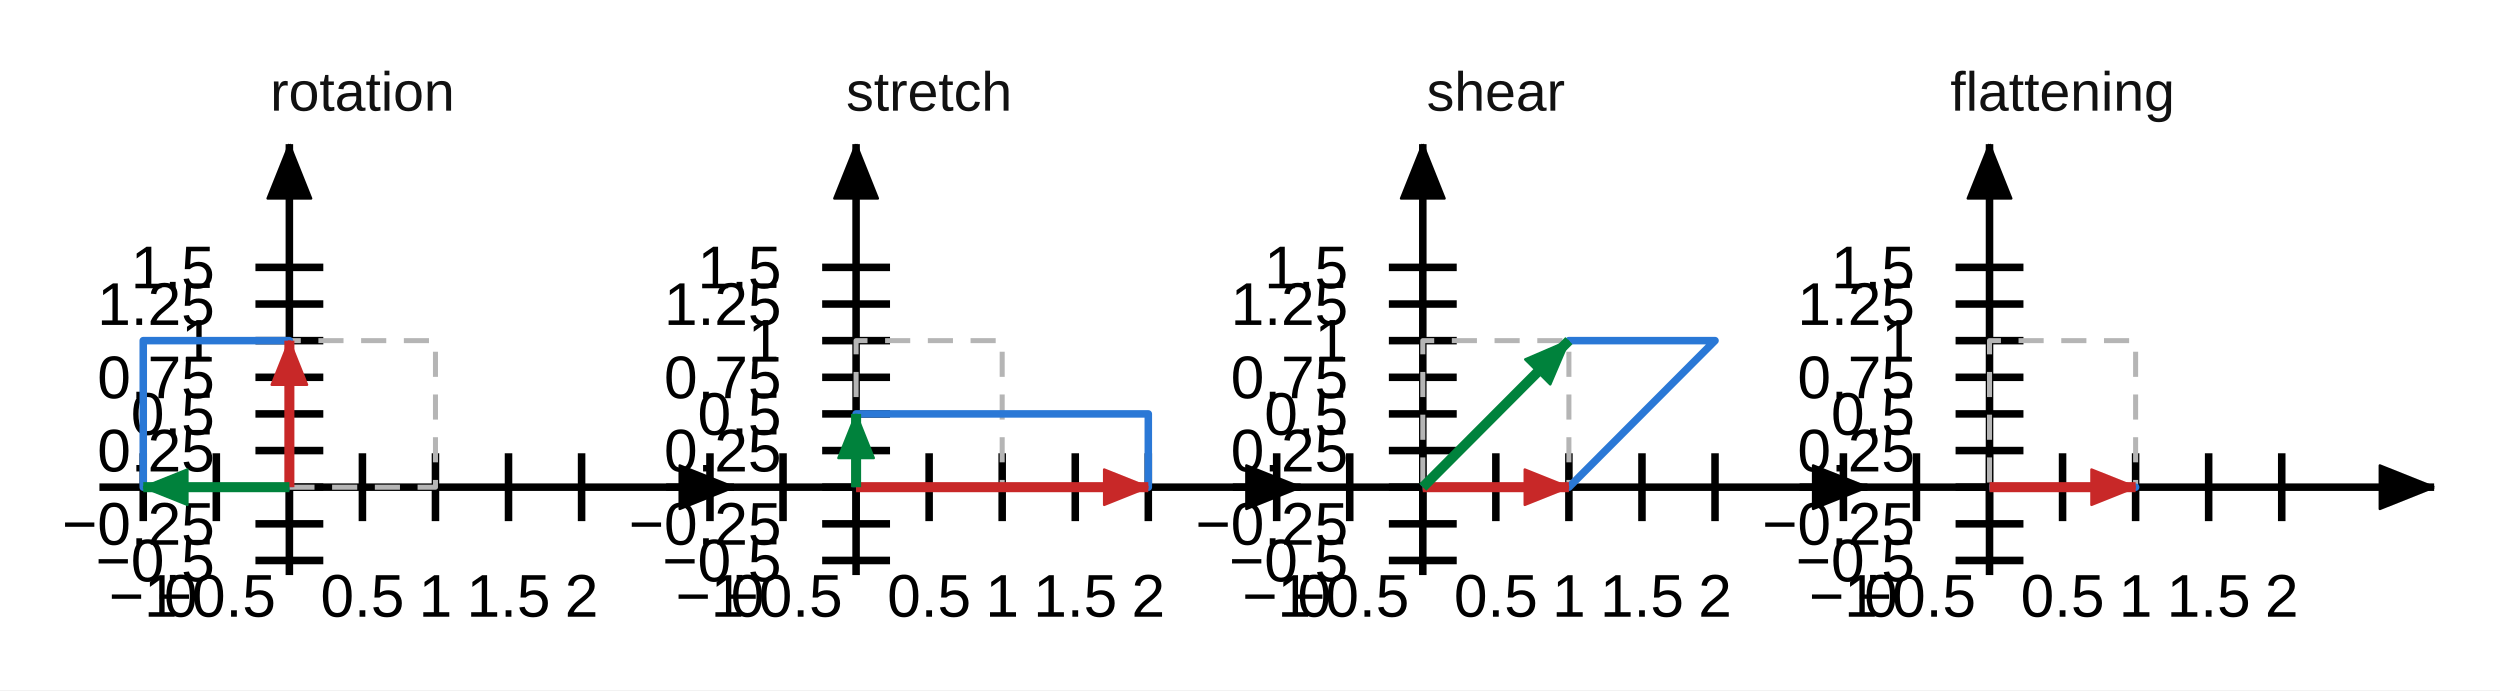
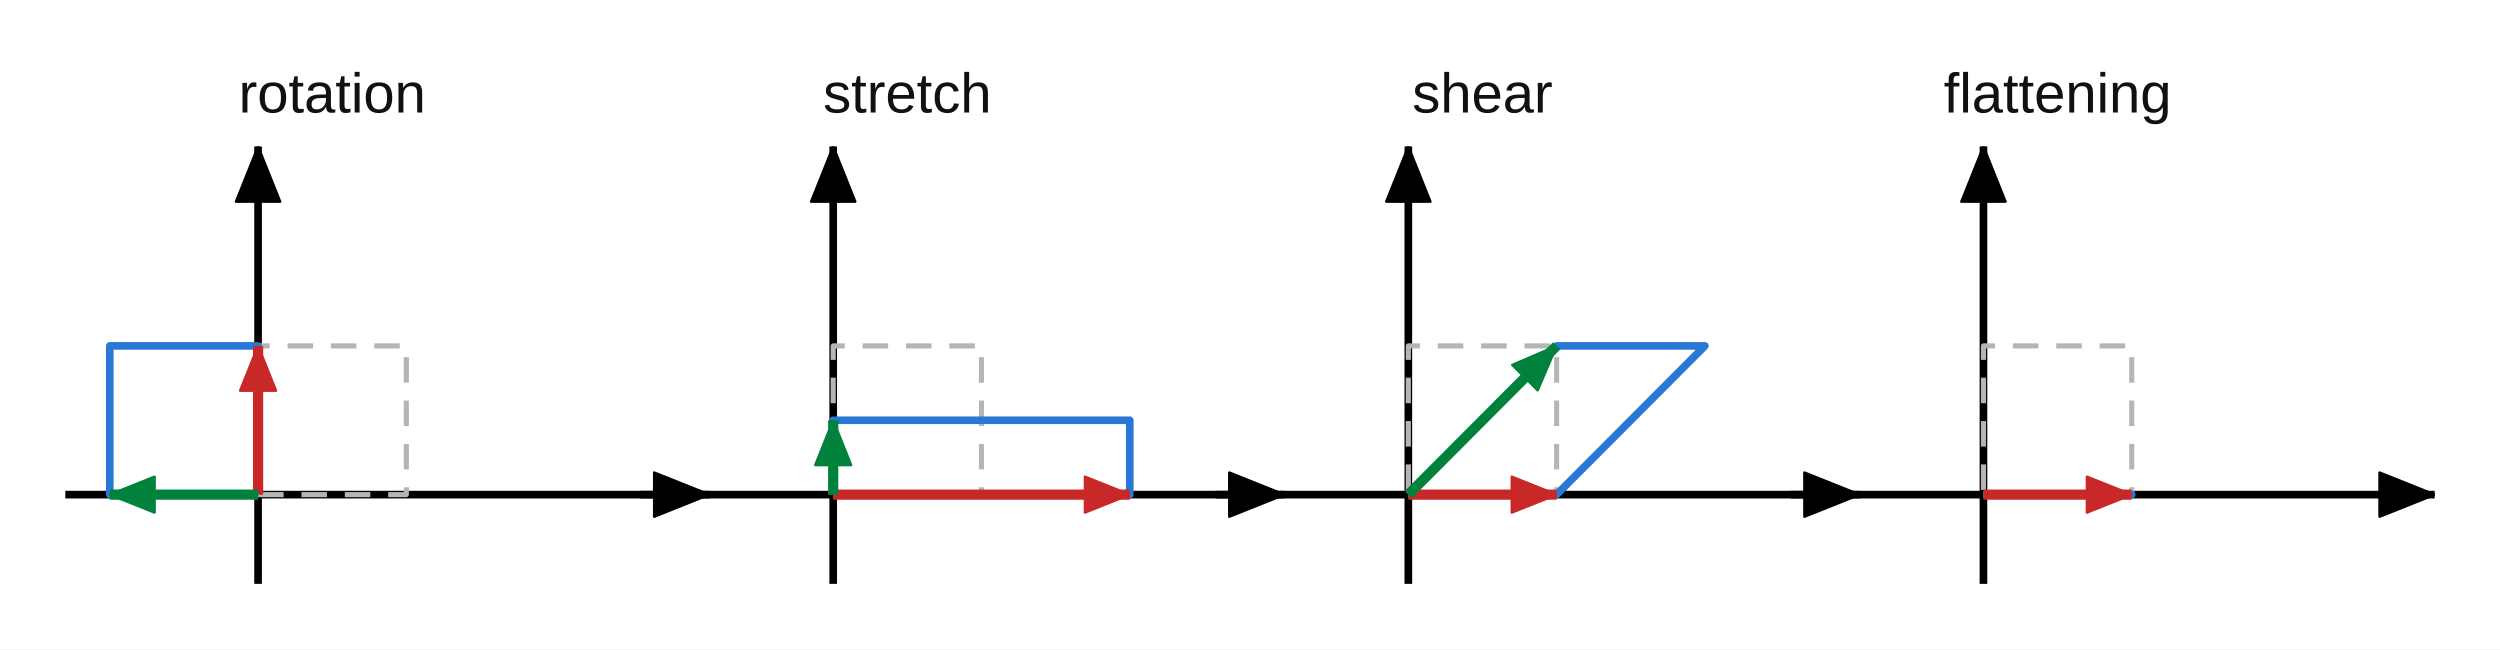
- <svg xmlns="http://www.w3.org/2000/svg" width="547" height="151" viewBox="478.324 375.336 994.545 274.546">
-   <rect x="478.324" y="375.336" width="994.545" height="274.546" fill="#ffffff" />
+ <svg xmlns="http://www.w3.org/2000/svg" width="539" height="140" viewBox="492.275 375.255 980 254.546">
+   <rect x="492.275" y="375.255" width="980" height="254.546" fill="#ffffff" />
  <path d="M517.88 569.15C602.03 569.15 686.17 569.15 770.33 569.15" fill="none" stroke="#000000" stroke-width="3" stroke-linejoin="round" stroke-linecap="butt" />
  <path d="M593.44 604.12C593.44 546.98 593.44 489.82 593.44 432.68" fill="none" stroke="#000000" stroke-width="3" stroke-linejoin="round" stroke-linecap="butt" />
  <path d="M770.33 569.15C763.12 566.27 755.92 563.39 748.73 560.51C748.73 566.27 748.73 572.03 748.73 577.79C755.92 574.91 763.12 572.03 770.33 569.15" fill="#000000" stroke="#000000" stroke-width="1" stroke-linejoin="round" stroke-linecap="butt" />
  <path d="M593.44 432.68C590.56 439.88 587.68 447.08 584.8 454.28C590.56 454.28 596.32 454.28 602.08 454.28C599.2 447.08 596.32 439.88 593.44 432.68" fill="#000000" stroke="#000000" stroke-width="1" stroke-linejoin="round" stroke-linecap="butt" />
-   <path d="M535.31 582.65C535.31 573.65 535.31 564.65 535.31 555.65" fill="none" stroke="#000000" stroke-width="3" stroke-linejoin="round" stroke-linecap="butt" />
-   <path d="M564.38 582.65C564.38 573.65 564.38 564.65 564.38 555.65" fill="none" stroke="#000000" stroke-width="3" stroke-linejoin="round" stroke-linecap="butt" />
-   <path d="M593.44 582.65C593.44 573.65 593.44 564.65 593.44 555.65" fill="none" stroke="#000000" stroke-width="3" stroke-linejoin="round" stroke-linecap="butt" />
-   <path d="M622.5 582.65C622.5 573.65 622.5 564.65 622.5 555.65" fill="none" stroke="#000000" stroke-width="3" stroke-linejoin="round" stroke-linecap="butt" />
-   <path d="M651.56 582.65C651.56 573.65 651.56 564.65 651.56 555.65" fill="none" stroke="#000000" stroke-width="3" stroke-linejoin="round" stroke-linecap="butt" />
-   <path d="M680.62 582.65C680.62 573.65 680.62 564.65 680.62 555.65" fill="none" stroke="#000000" stroke-width="3" stroke-linejoin="round" stroke-linecap="butt" />
-   <path d="M709.69 582.65C709.69 573.65 709.69 564.65 709.69 555.65" fill="none" stroke="#000000" stroke-width="3" stroke-linejoin="round" stroke-linecap="butt" />
-   <path d="M579.94 598.3C588.94 598.3 597.94 598.3 606.94 598.3" fill="none" stroke="#000000" stroke-width="3" stroke-linejoin="round" stroke-linecap="butt" />
-   <path d="M579.94 583.72C588.94 583.72 597.94 583.72 606.94 583.72" fill="none" stroke="#000000" stroke-width="3" stroke-linejoin="round" stroke-linecap="butt" />
-   <path d="M579.94 569.15C588.94 569.15 597.94 569.15 606.94 569.15" fill="none" stroke="#000000" stroke-width="3" stroke-linejoin="round" stroke-linecap="butt" />
-   <path d="M579.94 554.57C588.94 554.57 597.94 554.57 606.94 554.57" fill="none" stroke="#000000" stroke-width="3" stroke-linejoin="round" stroke-linecap="butt" />
-   <path d="M579.94 540C588.94 540 597.94 540 606.94 540" fill="none" stroke="#000000" stroke-width="3" stroke-linejoin="round" stroke-linecap="butt" />
-   <path d="M579.94 525.43C588.94 525.43 597.94 525.43 606.94 525.43" fill="none" stroke="#000000" stroke-width="3" stroke-linejoin="round" stroke-linecap="butt" />
-   <path d="M579.94 510.85C588.94 510.85 597.94 510.85 606.94 510.85" fill="none" stroke="#000000" stroke-width="3" stroke-linejoin="round" stroke-linecap="butt" />
-   <path d="M579.94 496.28C588.94 496.28 597.94 496.28 606.94 496.28" fill="none" stroke="#000000" stroke-width="3" stroke-linejoin="round" stroke-linecap="butt" />
-   <path d="M579.94 481.7C588.94 481.7 597.94 481.7 606.94 481.7" fill="none" stroke="#000000" stroke-width="3" stroke-linejoin="round" stroke-linecap="butt" />
-   <text x="535.31" y="612.35" font-size="24" font-family="Arial, Helvetica, 'Liberation Sans', 'Nimbus Sans', 'Noto Sans CJK SC', 'Microsoft YaHei', 'PingFang SC', sans-serif" fill="#000000" text-anchor="middle" dominant-baseline="central">−1</text>
-   <text x="564.38" y="612.35" font-size="24" font-family="Arial, Helvetica, 'Liberation Sans', 'Nimbus Sans', 'Noto Sans CJK SC', 'Microsoft YaHei', 'PingFang SC', sans-serif" fill="#000000" text-anchor="middle" dominant-baseline="central">−0.5</text>
-   <text x="622.5" y="612.35" font-size="24" font-family="Arial, Helvetica, 'Liberation Sans', 'Nimbus Sans', 'Noto Sans CJK SC', 'Microsoft YaHei', 'PingFang SC', sans-serif" fill="#000000" text-anchor="middle" dominant-baseline="central">0.5</text>
-   <text x="651.56" y="612.35" font-size="24" font-family="Arial, Helvetica, 'Liberation Sans', 'Nimbus Sans', 'Noto Sans CJK SC', 'Microsoft YaHei', 'PingFang SC', sans-serif" fill="#000000" text-anchor="middle" dominant-baseline="central">1</text>
-   <text x="680.62" y="612.35" font-size="24" font-family="Arial, Helvetica, 'Liberation Sans', 'Nimbus Sans', 'Noto Sans CJK SC', 'Microsoft YaHei', 'PingFang SC', sans-serif" fill="#000000" text-anchor="middle" dominant-baseline="central">1.5</text>
-   <text x="709.69" y="612.35" font-size="24" font-family="Arial, Helvetica, 'Liberation Sans', 'Nimbus Sans', 'Noto Sans CJK SC', 'Microsoft YaHei', 'PingFang SC', sans-serif" fill="#000000" text-anchor="middle" dominant-baseline="central">2</text>
-   <text x="563.74" y="598.3" font-size="24" font-family="Arial, Helvetica, 'Liberation Sans', 'Nimbus Sans', 'Noto Sans CJK SC', 'Microsoft YaHei', 'PingFang SC', sans-serif" fill="#000000" text-anchor="end" dominant-baseline="central">−0.5</text>
-   <text x="563.74" y="583.72" font-size="24" font-family="Arial, Helvetica, 'Liberation Sans', 'Nimbus Sans', 'Noto Sans CJK SC', 'Microsoft YaHei', 'PingFang SC', sans-serif" fill="#000000" text-anchor="end" dominant-baseline="central">−0.25</text>
-   <text x="563.74" y="554.57" font-size="24" font-family="Arial, Helvetica, 'Liberation Sans', 'Nimbus Sans', 'Noto Sans CJK SC', 'Microsoft YaHei', 'PingFang SC', sans-serif" fill="#000000" text-anchor="end" dominant-baseline="central">0.25</text>
-   <text x="563.74" y="540" font-size="24" font-family="Arial, Helvetica, 'Liberation Sans', 'Nimbus Sans', 'Noto Sans CJK SC', 'Microsoft YaHei', 'PingFang SC', sans-serif" fill="#000000" text-anchor="end" dominant-baseline="central">0.5</text>
-   <text x="563.74" y="525.43" font-size="24" font-family="Arial, Helvetica, 'Liberation Sans', 'Nimbus Sans', 'Noto Sans CJK SC', 'Microsoft YaHei', 'PingFang SC', sans-serif" fill="#000000" text-anchor="end" dominant-baseline="central">0.75</text>
-   <text x="563.74" y="510.85" font-size="24" font-family="Arial, Helvetica, 'Liberation Sans', 'Nimbus Sans', 'Noto Sans CJK SC', 'Microsoft YaHei', 'PingFang SC', sans-serif" fill="#000000" text-anchor="end" dominant-baseline="central">1</text>
-   <text x="563.74" y="496.28" font-size="24" font-family="Arial, Helvetica, 'Liberation Sans', 'Nimbus Sans', 'Noto Sans CJK SC', 'Microsoft YaHei', 'PingFang SC', sans-serif" fill="#000000" text-anchor="end" dominant-baseline="central">1.25</text>
-   <text x="563.74" y="481.7" font-size="24" font-family="Arial, Helvetica, 'Liberation Sans', 'Nimbus Sans', 'Noto Sans CJK SC', 'Microsoft YaHei', 'PingFang SC', sans-serif" fill="#000000" text-anchor="end" dominant-baseline="central">1.5</text>
-   <text x="550.24" y="612.35" font-size="24" font-family="Arial, Helvetica, 'Liberation Sans', 'Nimbus Sans', 'Noto Sans CJK SC', 'Microsoft YaHei', 'PingFang SC', sans-serif" fill="#000000" text-anchor="middle" dominant-baseline="central">0</text>
  <path d="M593.44 569.15C612.81 569.15 632.19 569.15 651.56 569.15C651.56 549.72 651.56 530.28 651.56 510.85C632.19 510.85 612.81 510.85 593.44 510.85C593.44 530.28 593.44 549.72 593.44 569.15" fill="none" stroke="#b5b5b5" stroke-width="2" stroke-dasharray="10 7" stroke-linejoin="round" stroke-linecap="butt" />
  <path d="M593.44 569.15C593.44 549.72 593.44 530.28 593.44 510.85C574.06 510.85 554.69 510.85 535.31 510.85C535.31 530.28 535.31 549.72 535.31 569.15C554.69 569.15 574.06 569.15 593.44 569.15" fill="none" stroke="#2a78d6" stroke-width="3" stroke-linejoin="round" stroke-linecap="butt" />
  <path d="M593.44 569.15C593.44 549.72 593.44 530.28 593.44 510.85" fill="none" stroke="#c82828" stroke-width="4" stroke-linejoin="round" stroke-linecap="butt" />
  <path d="M593.44 510.85C591.1 516.7 588.76 522.55 586.42 528.4C591.1 528.4 595.78 528.4 600.46 528.4C598.12 522.55 595.78 516.7 593.44 510.85" fill="#c82828" stroke="#c82828" stroke-width="1" stroke-linejoin="round" stroke-linecap="butt" />
  <path d="M593.44 569.15C574.06 569.15 554.69 569.15 535.31 569.15" fill="none" stroke="#00823c" stroke-width="4" stroke-linejoin="round" stroke-linecap="butt" />
  <path d="M535.31 569.15C541.16 571.49 547.01 573.83 552.86 576.17C552.86 571.49 552.86 566.81 552.86 562.13C547.01 564.47 541.16 566.81 535.31 569.15" fill="#00823c" stroke="#00823c" stroke-width="1" stroke-linejoin="round" stroke-linecap="butt" />
  <text x="622.5" y="411.75" font-size="22" font-family="Arial, Helvetica, 'Liberation Sans', 'Nimbus Sans', 'Noto Sans CJK SC', 'Microsoft YaHei', 'PingFang SC', sans-serif" fill="#111111" text-anchor="middle" dominant-baseline="central">rotation</text>
  <path d="M743.33 569.15C827.48 569.15 911.62 569.15 995.77 569.15" fill="none" stroke="#000000" stroke-width="3" stroke-linejoin="round" stroke-linecap="butt" />
  <path d="M818.89 604.12C818.89 546.98 818.89 489.82 818.89 432.68" fill="none" stroke="#000000" stroke-width="3" stroke-linejoin="round" stroke-linecap="butt" />
  <path d="M995.77 569.15C988.58 566.27 981.38 563.39 974.17 560.51C974.17 566.27 974.17 572.03 974.17 577.79C981.38 574.91 988.58 572.03 995.77 569.15" fill="#000000" stroke="#000000" stroke-width="1" stroke-linejoin="round" stroke-linecap="butt" />
  <path d="M818.89 432.68C816.01 439.88 813.13 447.08 810.25 454.28C816.01 454.28 821.77 454.28 827.53 454.28C824.65 447.08 821.77 439.88 818.89 432.68" fill="#000000" stroke="#000000" stroke-width="1" stroke-linejoin="round" stroke-linecap="butt" />
-   <path d="M760.76 582.65C760.76 573.65 760.76 564.65 760.76 555.65" fill="none" stroke="#000000" stroke-width="3" stroke-linejoin="round" stroke-linecap="butt" />
-   <path d="M789.83 582.65C789.83 573.65 789.83 564.65 789.83 555.65" fill="none" stroke="#000000" stroke-width="3" stroke-linejoin="round" stroke-linecap="butt" />
-   <path d="M818.89 582.65C818.89 573.65 818.89 564.65 818.89 555.65" fill="none" stroke="#000000" stroke-width="3" stroke-linejoin="round" stroke-linecap="butt" />
-   <path d="M847.95 582.65C847.95 573.65 847.95 564.65 847.95 555.65" fill="none" stroke="#000000" stroke-width="3" stroke-linejoin="round" stroke-linecap="butt" />
-   <path d="M877.01 582.65C877.01 573.65 877.01 564.65 877.01 555.65" fill="none" stroke="#000000" stroke-width="3" stroke-linejoin="round" stroke-linecap="butt" />
-   <path d="M906.08 582.65C906.08 573.65 906.08 564.65 906.08 555.65" fill="none" stroke="#000000" stroke-width="3" stroke-linejoin="round" stroke-linecap="butt" />
-   <path d="M935.14 582.65C935.14 573.65 935.14 564.65 935.14 555.65" fill="none" stroke="#000000" stroke-width="3" stroke-linejoin="round" stroke-linecap="butt" />
-   <path d="M805.39 598.3C814.39 598.3 823.39 598.3 832.39 598.3" fill="none" stroke="#000000" stroke-width="3" stroke-linejoin="round" stroke-linecap="butt" />
-   <path d="M805.39 583.72C814.39 583.72 823.39 583.72 832.39 583.72" fill="none" stroke="#000000" stroke-width="3" stroke-linejoin="round" stroke-linecap="butt" />
-   <path d="M805.39 569.15C814.39 569.15 823.39 569.15 832.39 569.15" fill="none" stroke="#000000" stroke-width="3" stroke-linejoin="round" stroke-linecap="butt" />
-   <path d="M805.39 554.57C814.39 554.57 823.39 554.57 832.39 554.57" fill="none" stroke="#000000" stroke-width="3" stroke-linejoin="round" stroke-linecap="butt" />
-   <path d="M805.39 540C814.39 540 823.39 540 832.39 540" fill="none" stroke="#000000" stroke-width="3" stroke-linejoin="round" stroke-linecap="butt" />
-   <path d="M805.39 525.43C814.39 525.43 823.39 525.43 832.39 525.43" fill="none" stroke="#000000" stroke-width="3" stroke-linejoin="round" stroke-linecap="butt" />
-   <path d="M805.39 510.85C814.39 510.85 823.39 510.85 832.39 510.85" fill="none" stroke="#000000" stroke-width="3" stroke-linejoin="round" stroke-linecap="butt" />
-   <path d="M805.39 496.28C814.39 496.28 823.39 496.28 832.39 496.28" fill="none" stroke="#000000" stroke-width="3" stroke-linejoin="round" stroke-linecap="butt" />
-   <path d="M805.39 481.7C814.39 481.7 823.39 481.7 832.39 481.7" fill="none" stroke="#000000" stroke-width="3" stroke-linejoin="round" stroke-linecap="butt" />
-   <text x="760.76" y="612.35" font-size="24" font-family="Arial, Helvetica, 'Liberation Sans', 'Nimbus Sans', 'Noto Sans CJK SC', 'Microsoft YaHei', 'PingFang SC', sans-serif" fill="#000000" text-anchor="middle" dominant-baseline="central">−1</text>
-   <text x="789.83" y="612.35" font-size="24" font-family="Arial, Helvetica, 'Liberation Sans', 'Nimbus Sans', 'Noto Sans CJK SC', 'Microsoft YaHei', 'PingFang SC', sans-serif" fill="#000000" text-anchor="middle" dominant-baseline="central">−0.5</text>
-   <text x="847.95" y="612.35" font-size="24" font-family="Arial, Helvetica, 'Liberation Sans', 'Nimbus Sans', 'Noto Sans CJK SC', 'Microsoft YaHei', 'PingFang SC', sans-serif" fill="#000000" text-anchor="middle" dominant-baseline="central">0.5</text>
-   <text x="877.01" y="612.35" font-size="24" font-family="Arial, Helvetica, 'Liberation Sans', 'Nimbus Sans', 'Noto Sans CJK SC', 'Microsoft YaHei', 'PingFang SC', sans-serif" fill="#000000" text-anchor="middle" dominant-baseline="central">1</text>
-   <text x="906.08" y="612.35" font-size="24" font-family="Arial, Helvetica, 'Liberation Sans', 'Nimbus Sans', 'Noto Sans CJK SC', 'Microsoft YaHei', 'PingFang SC', sans-serif" fill="#000000" text-anchor="middle" dominant-baseline="central">1.5</text>
-   <text x="935.14" y="612.35" font-size="24" font-family="Arial, Helvetica, 'Liberation Sans', 'Nimbus Sans', 'Noto Sans CJK SC', 'Microsoft YaHei', 'PingFang SC', sans-serif" fill="#000000" text-anchor="middle" dominant-baseline="central">2</text>
-   <text x="789.19" y="598.3" font-size="24" font-family="Arial, Helvetica, 'Liberation Sans', 'Nimbus Sans', 'Noto Sans CJK SC', 'Microsoft YaHei', 'PingFang SC', sans-serif" fill="#000000" text-anchor="end" dominant-baseline="central">−0.5</text>
-   <text x="789.19" y="583.72" font-size="24" font-family="Arial, Helvetica, 'Liberation Sans', 'Nimbus Sans', 'Noto Sans CJK SC', 'Microsoft YaHei', 'PingFang SC', sans-serif" fill="#000000" text-anchor="end" dominant-baseline="central">−0.25</text>
-   <text x="789.19" y="554.57" font-size="24" font-family="Arial, Helvetica, 'Liberation Sans', 'Nimbus Sans', 'Noto Sans CJK SC', 'Microsoft YaHei', 'PingFang SC', sans-serif" fill="#000000" text-anchor="end" dominant-baseline="central">0.25</text>
-   <text x="789.19" y="540" font-size="24" font-family="Arial, Helvetica, 'Liberation Sans', 'Nimbus Sans', 'Noto Sans CJK SC', 'Microsoft YaHei', 'PingFang SC', sans-serif" fill="#000000" text-anchor="end" dominant-baseline="central">0.5</text>
-   <text x="789.19" y="525.43" font-size="24" font-family="Arial, Helvetica, 'Liberation Sans', 'Nimbus Sans', 'Noto Sans CJK SC', 'Microsoft YaHei', 'PingFang SC', sans-serif" fill="#000000" text-anchor="end" dominant-baseline="central">0.75</text>
-   <text x="789.19" y="510.85" font-size="24" font-family="Arial, Helvetica, 'Liberation Sans', 'Nimbus Sans', 'Noto Sans CJK SC', 'Microsoft YaHei', 'PingFang SC', sans-serif" fill="#000000" text-anchor="end" dominant-baseline="central">1</text>
-   <text x="789.19" y="496.28" font-size="24" font-family="Arial, Helvetica, 'Liberation Sans', 'Nimbus Sans', 'Noto Sans CJK SC', 'Microsoft YaHei', 'PingFang SC', sans-serif" fill="#000000" text-anchor="end" dominant-baseline="central">1.25</text>
-   <text x="789.19" y="481.7" font-size="24" font-family="Arial, Helvetica, 'Liberation Sans', 'Nimbus Sans', 'Noto Sans CJK SC', 'Microsoft YaHei', 'PingFang SC', sans-serif" fill="#000000" text-anchor="end" dominant-baseline="central">1.5</text>
-   <text x="775.69" y="612.35" font-size="24" font-family="Arial, Helvetica, 'Liberation Sans', 'Nimbus Sans', 'Noto Sans CJK SC', 'Microsoft YaHei', 'PingFang SC', sans-serif" fill="#000000" text-anchor="middle" dominant-baseline="central">0</text>
  <path d="M818.89 569.15C838.26 569.15 857.64 569.15 877.01 569.15C877.01 549.72 877.01 530.28 877.01 510.85C857.64 510.85 838.26 510.85 818.89 510.85C818.89 530.28 818.89 549.72 818.89 569.15" fill="none" stroke="#b5b5b5" stroke-width="2" stroke-dasharray="10 7" stroke-linejoin="round" stroke-linecap="butt" />
  <path d="M818.89 569.15C857.64 569.15 896.39 569.15 935.14 569.15C935.14 559.43 935.14 549.72 935.14 540C896.39 540 857.64 540 818.89 540C818.89 549.72 818.89 559.43 818.89 569.15" fill="none" stroke="#2a78d6" stroke-width="3" stroke-linejoin="round" stroke-linecap="butt" />
  <path d="M818.89 569.15C857.64 569.15 896.39 569.15 935.14 569.15" fill="none" stroke="#c82828" stroke-width="4" stroke-linejoin="round" stroke-linecap="butt" />
  <path d="M935.14 569.15C929.29 566.81 923.44 564.47 917.59 562.13C917.59 566.81 917.59 571.49 917.59 576.17C923.44 573.83 929.29 571.49 935.14 569.15" fill="#c82828" stroke="#c82828" stroke-width="1" stroke-linejoin="round" stroke-linecap="butt" />
  <path d="M818.89 569.15C818.89 559.43 818.89 549.72 818.89 540" fill="none" stroke="#00823c" stroke-width="4" stroke-linejoin="round" stroke-linecap="butt" />
  <path d="M818.89 540C816.55 545.85 814.21 551.7 811.87 557.55C816.55 557.55 821.23 557.55 825.91 557.55C823.57 551.7 821.23 545.85 818.89 540" fill="#00823c" stroke="#00823c" stroke-width="1" stroke-linejoin="round" stroke-linecap="butt" />
  <text x="847.95" y="411.75" font-size="22" font-family="Arial, Helvetica, 'Liberation Sans', 'Nimbus Sans', 'Noto Sans CJK SC', 'Microsoft YaHei', 'PingFang SC', sans-serif" fill="#111111" text-anchor="middle" dominant-baseline="central">stretch</text>
  <path d="M968.77 569.15C1052.92 569.15 1137.08 569.15 1221.22 569.15" fill="none" stroke="#000000" stroke-width="3" stroke-linejoin="round" stroke-linecap="butt" />
  <path d="M1044.34 604.12C1044.34 546.98 1044.34 489.82 1044.34 432.68" fill="none" stroke="#000000" stroke-width="3" stroke-linejoin="round" stroke-linecap="butt" />
  <path d="M1221.22 569.15C1214.03 566.27 1206.83 563.39 1199.62 560.51C1199.62 566.27 1199.62 572.03 1199.62 577.79C1206.83 574.91 1214.03 572.03 1221.22 569.15" fill="#000000" stroke="#000000" stroke-width="1" stroke-linejoin="round" stroke-linecap="butt" />
  <path d="M1044.34 432.68C1041.46 439.88 1038.58 447.08 1035.7 454.28C1041.46 454.28 1047.22 454.28 1052.98 454.28C1050.1 447.08 1047.22 439.88 1044.34 432.68" fill="#000000" stroke="#000000" stroke-width="1" stroke-linejoin="round" stroke-linecap="butt" />
-   <path d="M986.21 582.65C986.21 573.65 986.21 564.65 986.21 555.65" fill="none" stroke="#000000" stroke-width="3" stroke-linejoin="round" stroke-linecap="butt" />
-   <path d="M1015.27 582.65C1015.27 573.65 1015.27 564.65 1015.27 555.65" fill="none" stroke="#000000" stroke-width="3" stroke-linejoin="round" stroke-linecap="butt" />
-   <path d="M1044.34 582.65C1044.34 573.65 1044.34 564.65 1044.34 555.65" fill="none" stroke="#000000" stroke-width="3" stroke-linejoin="round" stroke-linecap="butt" />
-   <path d="M1073.4 582.65C1073.4 573.65 1073.4 564.65 1073.4 555.65" fill="none" stroke="#000000" stroke-width="3" stroke-linejoin="round" stroke-linecap="butt" />
-   <path d="M1102.46 582.65C1102.46 573.65 1102.46 564.65 1102.46 555.65" fill="none" stroke="#000000" stroke-width="3" stroke-linejoin="round" stroke-linecap="butt" />
-   <path d="M1131.53 582.65C1131.53 573.65 1131.53 564.65 1131.53 555.65" fill="none" stroke="#000000" stroke-width="3" stroke-linejoin="round" stroke-linecap="butt" />
-   <path d="M1160.59 582.65C1160.59 573.65 1160.59 564.65 1160.59 555.65" fill="none" stroke="#000000" stroke-width="3" stroke-linejoin="round" stroke-linecap="butt" />
-   <path d="M1030.84 598.3C1039.84 598.3 1048.84 598.3 1057.84 598.3" fill="none" stroke="#000000" stroke-width="3" stroke-linejoin="round" stroke-linecap="butt" />
-   <path d="M1030.84 583.72C1039.84 583.72 1048.84 583.72 1057.84 583.72" fill="none" stroke="#000000" stroke-width="3" stroke-linejoin="round" stroke-linecap="butt" />
-   <path d="M1030.84 569.15C1039.84 569.15 1048.84 569.15 1057.84 569.15" fill="none" stroke="#000000" stroke-width="3" stroke-linejoin="round" stroke-linecap="butt" />
-   <path d="M1030.84 554.57C1039.84 554.57 1048.84 554.57 1057.84 554.57" fill="none" stroke="#000000" stroke-width="3" stroke-linejoin="round" stroke-linecap="butt" />
-   <path d="M1030.84 540C1039.84 540 1048.84 540 1057.84 540" fill="none" stroke="#000000" stroke-width="3" stroke-linejoin="round" stroke-linecap="butt" />
-   <path d="M1030.84 525.43C1039.84 525.43 1048.84 525.43 1057.84 525.43" fill="none" stroke="#000000" stroke-width="3" stroke-linejoin="round" stroke-linecap="butt" />
-   <path d="M1030.84 510.85C1039.84 510.85 1048.84 510.85 1057.84 510.85" fill="none" stroke="#000000" stroke-width="3" stroke-linejoin="round" stroke-linecap="butt" />
-   <path d="M1030.84 496.28C1039.84 496.28 1048.84 496.28 1057.84 496.28" fill="none" stroke="#000000" stroke-width="3" stroke-linejoin="round" stroke-linecap="butt" />
-   <path d="M1030.84 481.7C1039.84 481.7 1048.84 481.7 1057.84 481.7" fill="none" stroke="#000000" stroke-width="3" stroke-linejoin="round" stroke-linecap="butt" />
-   <text x="986.21" y="612.35" font-size="24" font-family="Arial, Helvetica, 'Liberation Sans', 'Nimbus Sans', 'Noto Sans CJK SC', 'Microsoft YaHei', 'PingFang SC', sans-serif" fill="#000000" text-anchor="middle" dominant-baseline="central">−1</text>
-   <text x="1015.27" y="612.35" font-size="24" font-family="Arial, Helvetica, 'Liberation Sans', 'Nimbus Sans', 'Noto Sans CJK SC', 'Microsoft YaHei', 'PingFang SC', sans-serif" fill="#000000" text-anchor="middle" dominant-baseline="central">−0.5</text>
-   <text x="1073.4" y="612.35" font-size="24" font-family="Arial, Helvetica, 'Liberation Sans', 'Nimbus Sans', 'Noto Sans CJK SC', 'Microsoft YaHei', 'PingFang SC', sans-serif" fill="#000000" text-anchor="middle" dominant-baseline="central">0.5</text>
-   <text x="1102.46" y="612.35" font-size="24" font-family="Arial, Helvetica, 'Liberation Sans', 'Nimbus Sans', 'Noto Sans CJK SC', 'Microsoft YaHei', 'PingFang SC', sans-serif" fill="#000000" text-anchor="middle" dominant-baseline="central">1</text>
-   <text x="1131.53" y="612.35" font-size="24" font-family="Arial, Helvetica, 'Liberation Sans', 'Nimbus Sans', 'Noto Sans CJK SC', 'Microsoft YaHei', 'PingFang SC', sans-serif" fill="#000000" text-anchor="middle" dominant-baseline="central">1.5</text>
-   <text x="1160.59" y="612.35" font-size="24" font-family="Arial, Helvetica, 'Liberation Sans', 'Nimbus Sans', 'Noto Sans CJK SC', 'Microsoft YaHei', 'PingFang SC', sans-serif" fill="#000000" text-anchor="middle" dominant-baseline="central">2</text>
-   <text x="1014.64" y="598.3" font-size="24" font-family="Arial, Helvetica, 'Liberation Sans', 'Nimbus Sans', 'Noto Sans CJK SC', 'Microsoft YaHei', 'PingFang SC', sans-serif" fill="#000000" text-anchor="end" dominant-baseline="central">−0.5</text>
-   <text x="1014.64" y="583.72" font-size="24" font-family="Arial, Helvetica, 'Liberation Sans', 'Nimbus Sans', 'Noto Sans CJK SC', 'Microsoft YaHei', 'PingFang SC', sans-serif" fill="#000000" text-anchor="end" dominant-baseline="central">−0.25</text>
-   <text x="1014.64" y="554.57" font-size="24" font-family="Arial, Helvetica, 'Liberation Sans', 'Nimbus Sans', 'Noto Sans CJK SC', 'Microsoft YaHei', 'PingFang SC', sans-serif" fill="#000000" text-anchor="end" dominant-baseline="central">0.25</text>
-   <text x="1014.64" y="540" font-size="24" font-family="Arial, Helvetica, 'Liberation Sans', 'Nimbus Sans', 'Noto Sans CJK SC', 'Microsoft YaHei', 'PingFang SC', sans-serif" fill="#000000" text-anchor="end" dominant-baseline="central">0.5</text>
-   <text x="1014.64" y="525.43" font-size="24" font-family="Arial, Helvetica, 'Liberation Sans', 'Nimbus Sans', 'Noto Sans CJK SC', 'Microsoft YaHei', 'PingFang SC', sans-serif" fill="#000000" text-anchor="end" dominant-baseline="central">0.75</text>
-   <text x="1014.64" y="510.85" font-size="24" font-family="Arial, Helvetica, 'Liberation Sans', 'Nimbus Sans', 'Noto Sans CJK SC', 'Microsoft YaHei', 'PingFang SC', sans-serif" fill="#000000" text-anchor="end" dominant-baseline="central">1</text>
-   <text x="1014.64" y="496.28" font-size="24" font-family="Arial, Helvetica, 'Liberation Sans', 'Nimbus Sans', 'Noto Sans CJK SC', 'Microsoft YaHei', 'PingFang SC', sans-serif" fill="#000000" text-anchor="end" dominant-baseline="central">1.25</text>
-   <text x="1014.64" y="481.7" font-size="24" font-family="Arial, Helvetica, 'Liberation Sans', 'Nimbus Sans', 'Noto Sans CJK SC', 'Microsoft YaHei', 'PingFang SC', sans-serif" fill="#000000" text-anchor="end" dominant-baseline="central">1.5</text>
-   <text x="1001.14" y="612.35" font-size="24" font-family="Arial, Helvetica, 'Liberation Sans', 'Nimbus Sans', 'Noto Sans CJK SC', 'Microsoft YaHei', 'PingFang SC', sans-serif" fill="#000000" text-anchor="middle" dominant-baseline="central">0</text>
  <path d="M1044.34 569.15C1063.71 569.15 1083.09 569.15 1102.46 569.15C1102.46 549.72 1102.46 530.28 1102.46 510.85C1083.09 510.85 1063.71 510.85 1044.34 510.85C1044.34 530.28 1044.34 549.72 1044.34 569.15" fill="none" stroke="#b5b5b5" stroke-width="2" stroke-dasharray="10 7" stroke-linejoin="round" stroke-linecap="butt" />
  <path d="M1044.34 569.15C1063.71 569.15 1083.09 569.15 1102.46 569.15C1121.84 549.72 1141.21 530.28 1160.59 510.85C1141.21 510.85 1121.84 510.85 1102.46 510.85C1083.09 530.28 1063.71 549.72 1044.34 569.15" fill="none" stroke="#2a78d6" stroke-width="3" stroke-linejoin="round" stroke-linecap="butt" />
  <path d="M1044.34 569.15C1063.71 569.15 1083.09 569.15 1102.46 569.15" fill="none" stroke="#c82828" stroke-width="4" stroke-linejoin="round" stroke-linecap="butt" />
  <path d="M1102.46 569.15C1096.61 566.81 1090.76 564.47 1084.91 562.13C1084.91 566.81 1084.91 571.49 1084.91 576.17C1090.76 573.83 1096.61 571.49 1102.46 569.15" fill="#c82828" stroke="#c82828" stroke-width="1" stroke-linejoin="round" stroke-linecap="butt" />
  <path d="M1044.34 569.15C1063.71 549.72 1083.09 530.28 1102.46 510.85" fill="none" stroke="#00823c" stroke-width="4" stroke-linejoin="round" stroke-linecap="butt" />
  <path d="M1102.46 510.85C1096.67 513.34 1090.89 515.83 1085.1 518.32C1088.41 521.63 1091.73 524.93 1095.04 528.24C1097.52 522.44 1099.99 516.65 1102.46 510.85" fill="#00823c" stroke="#00823c" stroke-width="1" stroke-linejoin="round" stroke-linecap="butt" />
  <text x="1073.4" y="411.75" font-size="22" font-family="Arial, Helvetica, 'Liberation Sans', 'Nimbus Sans', 'Noto Sans CJK SC', 'Microsoft YaHei', 'PingFang SC', sans-serif" fill="#111111" text-anchor="middle" dominant-baseline="central">shear</text>
  <path d="M1194.22 569.15C1278.38 569.15 1362.53 569.15 1446.67 569.15" fill="none" stroke="#000000" stroke-width="3" stroke-linejoin="round" stroke-linecap="butt" />
  <path d="M1269.79 604.12C1269.79 546.98 1269.79 489.82 1269.79 432.68" fill="none" stroke="#000000" stroke-width="3" stroke-linejoin="round" stroke-linecap="butt" />
  <path d="M1446.67 569.15C1439.47 566.27 1432.27 563.39 1425.07 560.51C1425.07 566.27 1425.07 572.03 1425.07 577.79C1432.27 574.91 1439.47 572.03 1446.67 569.15" fill="#000000" stroke="#000000" stroke-width="1" stroke-linejoin="round" stroke-linecap="butt" />
  <path d="M1269.79 432.68C1266.91 439.88 1264.03 447.08 1261.15 454.28C1266.91 454.28 1272.67 454.28 1278.43 454.28C1275.55 447.08 1272.67 439.88 1269.79 432.68" fill="#000000" stroke="#000000" stroke-width="1" stroke-linejoin="round" stroke-linecap="butt" />
-   <path d="M1211.66 582.65C1211.66 573.65 1211.66 564.65 1211.66 555.65" fill="none" stroke="#000000" stroke-width="3" stroke-linejoin="round" stroke-linecap="butt" />
-   <path d="M1240.72 582.65C1240.72 573.65 1240.72 564.65 1240.72 555.65" fill="none" stroke="#000000" stroke-width="3" stroke-linejoin="round" stroke-linecap="butt" />
-   <path d="M1269.79 582.65C1269.79 573.65 1269.79 564.65 1269.79 555.65" fill="none" stroke="#000000" stroke-width="3" stroke-linejoin="round" stroke-linecap="butt" />
-   <path d="M1298.85 582.65C1298.85 573.65 1298.85 564.65 1298.85 555.65" fill="none" stroke="#000000" stroke-width="3" stroke-linejoin="round" stroke-linecap="butt" />
-   <path d="M1327.91 582.65C1327.91 573.65 1327.91 564.65 1327.91 555.65" fill="none" stroke="#000000" stroke-width="3" stroke-linejoin="round" stroke-linecap="butt" />
-   <path d="M1356.97 582.65C1356.97 573.65 1356.97 564.65 1356.97 555.65" fill="none" stroke="#000000" stroke-width="3" stroke-linejoin="round" stroke-linecap="butt" />
-   <path d="M1386.04 582.65C1386.04 573.65 1386.04 564.65 1386.04 555.65" fill="none" stroke="#000000" stroke-width="3" stroke-linejoin="round" stroke-linecap="butt" />
-   <path d="M1256.29 598.3C1265.29 598.3 1274.29 598.3 1283.29 598.3" fill="none" stroke="#000000" stroke-width="3" stroke-linejoin="round" stroke-linecap="butt" />
-   <path d="M1256.29 583.72C1265.29 583.72 1274.29 583.72 1283.29 583.72" fill="none" stroke="#000000" stroke-width="3" stroke-linejoin="round" stroke-linecap="butt" />
-   <path d="M1256.29 569.15C1265.29 569.15 1274.29 569.15 1283.29 569.15" fill="none" stroke="#000000" stroke-width="3" stroke-linejoin="round" stroke-linecap="butt" />
-   <path d="M1256.29 554.57C1265.29 554.57 1274.29 554.57 1283.29 554.57" fill="none" stroke="#000000" stroke-width="3" stroke-linejoin="round" stroke-linecap="butt" />
-   <path d="M1256.29 540C1265.29 540 1274.29 540 1283.29 540" fill="none" stroke="#000000" stroke-width="3" stroke-linejoin="round" stroke-linecap="butt" />
-   <path d="M1256.29 525.43C1265.29 525.43 1274.29 525.43 1283.29 525.43" fill="none" stroke="#000000" stroke-width="3" stroke-linejoin="round" stroke-linecap="butt" />
-   <path d="M1256.29 510.85C1265.29 510.85 1274.29 510.85 1283.29 510.85" fill="none" stroke="#000000" stroke-width="3" stroke-linejoin="round" stroke-linecap="butt" />
-   <path d="M1256.29 496.28C1265.29 496.28 1274.29 496.28 1283.29 496.28" fill="none" stroke="#000000" stroke-width="3" stroke-linejoin="round" stroke-linecap="butt" />
-   <path d="M1256.29 481.7C1265.29 481.7 1274.29 481.7 1283.29 481.7" fill="none" stroke="#000000" stroke-width="3" stroke-linejoin="round" stroke-linecap="butt" />
-   <text x="1211.66" y="612.35" font-size="24" font-family="Arial, Helvetica, 'Liberation Sans', 'Nimbus Sans', 'Noto Sans CJK SC', 'Microsoft YaHei', 'PingFang SC', sans-serif" fill="#000000" text-anchor="middle" dominant-baseline="central">−1</text>
-   <text x="1240.72" y="612.35" font-size="24" font-family="Arial, Helvetica, 'Liberation Sans', 'Nimbus Sans', 'Noto Sans CJK SC', 'Microsoft YaHei', 'PingFang SC', sans-serif" fill="#000000" text-anchor="middle" dominant-baseline="central">−0.5</text>
-   <text x="1298.85" y="612.35" font-size="24" font-family="Arial, Helvetica, 'Liberation Sans', 'Nimbus Sans', 'Noto Sans CJK SC', 'Microsoft YaHei', 'PingFang SC', sans-serif" fill="#000000" text-anchor="middle" dominant-baseline="central">0.5</text>
-   <text x="1327.91" y="612.35" font-size="24" font-family="Arial, Helvetica, 'Liberation Sans', 'Nimbus Sans', 'Noto Sans CJK SC', 'Microsoft YaHei', 'PingFang SC', sans-serif" fill="#000000" text-anchor="middle" dominant-baseline="central">1</text>
-   <text x="1356.97" y="612.35" font-size="24" font-family="Arial, Helvetica, 'Liberation Sans', 'Nimbus Sans', 'Noto Sans CJK SC', 'Microsoft YaHei', 'PingFang SC', sans-serif" fill="#000000" text-anchor="middle" dominant-baseline="central">1.5</text>
-   <text x="1386.04" y="612.35" font-size="24" font-family="Arial, Helvetica, 'Liberation Sans', 'Nimbus Sans', 'Noto Sans CJK SC', 'Microsoft YaHei', 'PingFang SC', sans-serif" fill="#000000" text-anchor="middle" dominant-baseline="central">2</text>
-   <text x="1240.09" y="598.3" font-size="24" font-family="Arial, Helvetica, 'Liberation Sans', 'Nimbus Sans', 'Noto Sans CJK SC', 'Microsoft YaHei', 'PingFang SC', sans-serif" fill="#000000" text-anchor="end" dominant-baseline="central">−0.5</text>
-   <text x="1240.09" y="583.72" font-size="24" font-family="Arial, Helvetica, 'Liberation Sans', 'Nimbus Sans', 'Noto Sans CJK SC', 'Microsoft YaHei', 'PingFang SC', sans-serif" fill="#000000" text-anchor="end" dominant-baseline="central">−0.25</text>
-   <text x="1240.09" y="554.57" font-size="24" font-family="Arial, Helvetica, 'Liberation Sans', 'Nimbus Sans', 'Noto Sans CJK SC', 'Microsoft YaHei', 'PingFang SC', sans-serif" fill="#000000" text-anchor="end" dominant-baseline="central">0.25</text>
-   <text x="1240.09" y="540" font-size="24" font-family="Arial, Helvetica, 'Liberation Sans', 'Nimbus Sans', 'Noto Sans CJK SC', 'Microsoft YaHei', 'PingFang SC', sans-serif" fill="#000000" text-anchor="end" dominant-baseline="central">0.5</text>
-   <text x="1240.09" y="525.43" font-size="24" font-family="Arial, Helvetica, 'Liberation Sans', 'Nimbus Sans', 'Noto Sans CJK SC', 'Microsoft YaHei', 'PingFang SC', sans-serif" fill="#000000" text-anchor="end" dominant-baseline="central">0.75</text>
-   <text x="1240.09" y="510.85" font-size="24" font-family="Arial, Helvetica, 'Liberation Sans', 'Nimbus Sans', 'Noto Sans CJK SC', 'Microsoft YaHei', 'PingFang SC', sans-serif" fill="#000000" text-anchor="end" dominant-baseline="central">1</text>
-   <text x="1240.09" y="496.28" font-size="24" font-family="Arial, Helvetica, 'Liberation Sans', 'Nimbus Sans', 'Noto Sans CJK SC', 'Microsoft YaHei', 'PingFang SC', sans-serif" fill="#000000" text-anchor="end" dominant-baseline="central">1.25</text>
-   <text x="1240.09" y="481.7" font-size="24" font-family="Arial, Helvetica, 'Liberation Sans', 'Nimbus Sans', 'Noto Sans CJK SC', 'Microsoft YaHei', 'PingFang SC', sans-serif" fill="#000000" text-anchor="end" dominant-baseline="central">1.5</text>
-   <text x="1226.59" y="612.35" font-size="24" font-family="Arial, Helvetica, 'Liberation Sans', 'Nimbus Sans', 'Noto Sans CJK SC', 'Microsoft YaHei', 'PingFang SC', sans-serif" fill="#000000" text-anchor="middle" dominant-baseline="central">0</text>
  <path d="M1269.79 569.15C1289.16 569.15 1308.54 569.15 1327.91 569.15C1327.91 549.72 1327.91 530.28 1327.91 510.85C1308.54 510.85 1289.16 510.85 1269.79 510.85C1269.79 530.28 1269.79 549.72 1269.79 569.15" fill="none" stroke="#b5b5b5" stroke-width="2" stroke-dasharray="10 7" stroke-linejoin="round" stroke-linecap="butt" />
  <path d="M1269.79 569.15C1289.16 569.15 1308.54 569.15 1327.91 569.15C1327.91 569.15 1327.91 569.15 1327.91 569.15C1308.54 569.15 1289.16 569.15 1269.79 569.15C1269.79 569.15 1269.79 569.15 1269.79 569.15" fill="none" stroke="#2a78d6" stroke-width="3" stroke-linejoin="round" stroke-linecap="butt" />
  <path d="M1269.79 569.15C1289.16 569.15 1308.54 569.15 1327.91 569.15" fill="none" stroke="#c82828" stroke-width="4" stroke-linejoin="round" stroke-linecap="butt" />
  <path d="M1327.91 569.15C1322.06 566.81 1316.21 564.47 1310.36 562.13C1310.36 566.81 1310.36 571.49 1310.36 576.17C1316.21 573.83 1322.06 571.49 1327.91 569.15" fill="#c82828" stroke="#c82828" stroke-width="1" stroke-linejoin="round" stroke-linecap="butt" />
  <text x="1298.85" y="411.75" font-size="22" font-family="Arial, Helvetica, 'Liberation Sans', 'Nimbus Sans', 'Noto Sans CJK SC', 'Microsoft YaHei', 'PingFang SC', sans-serif" fill="#111111" text-anchor="middle" dominant-baseline="central">flattening</text>
</svg>
